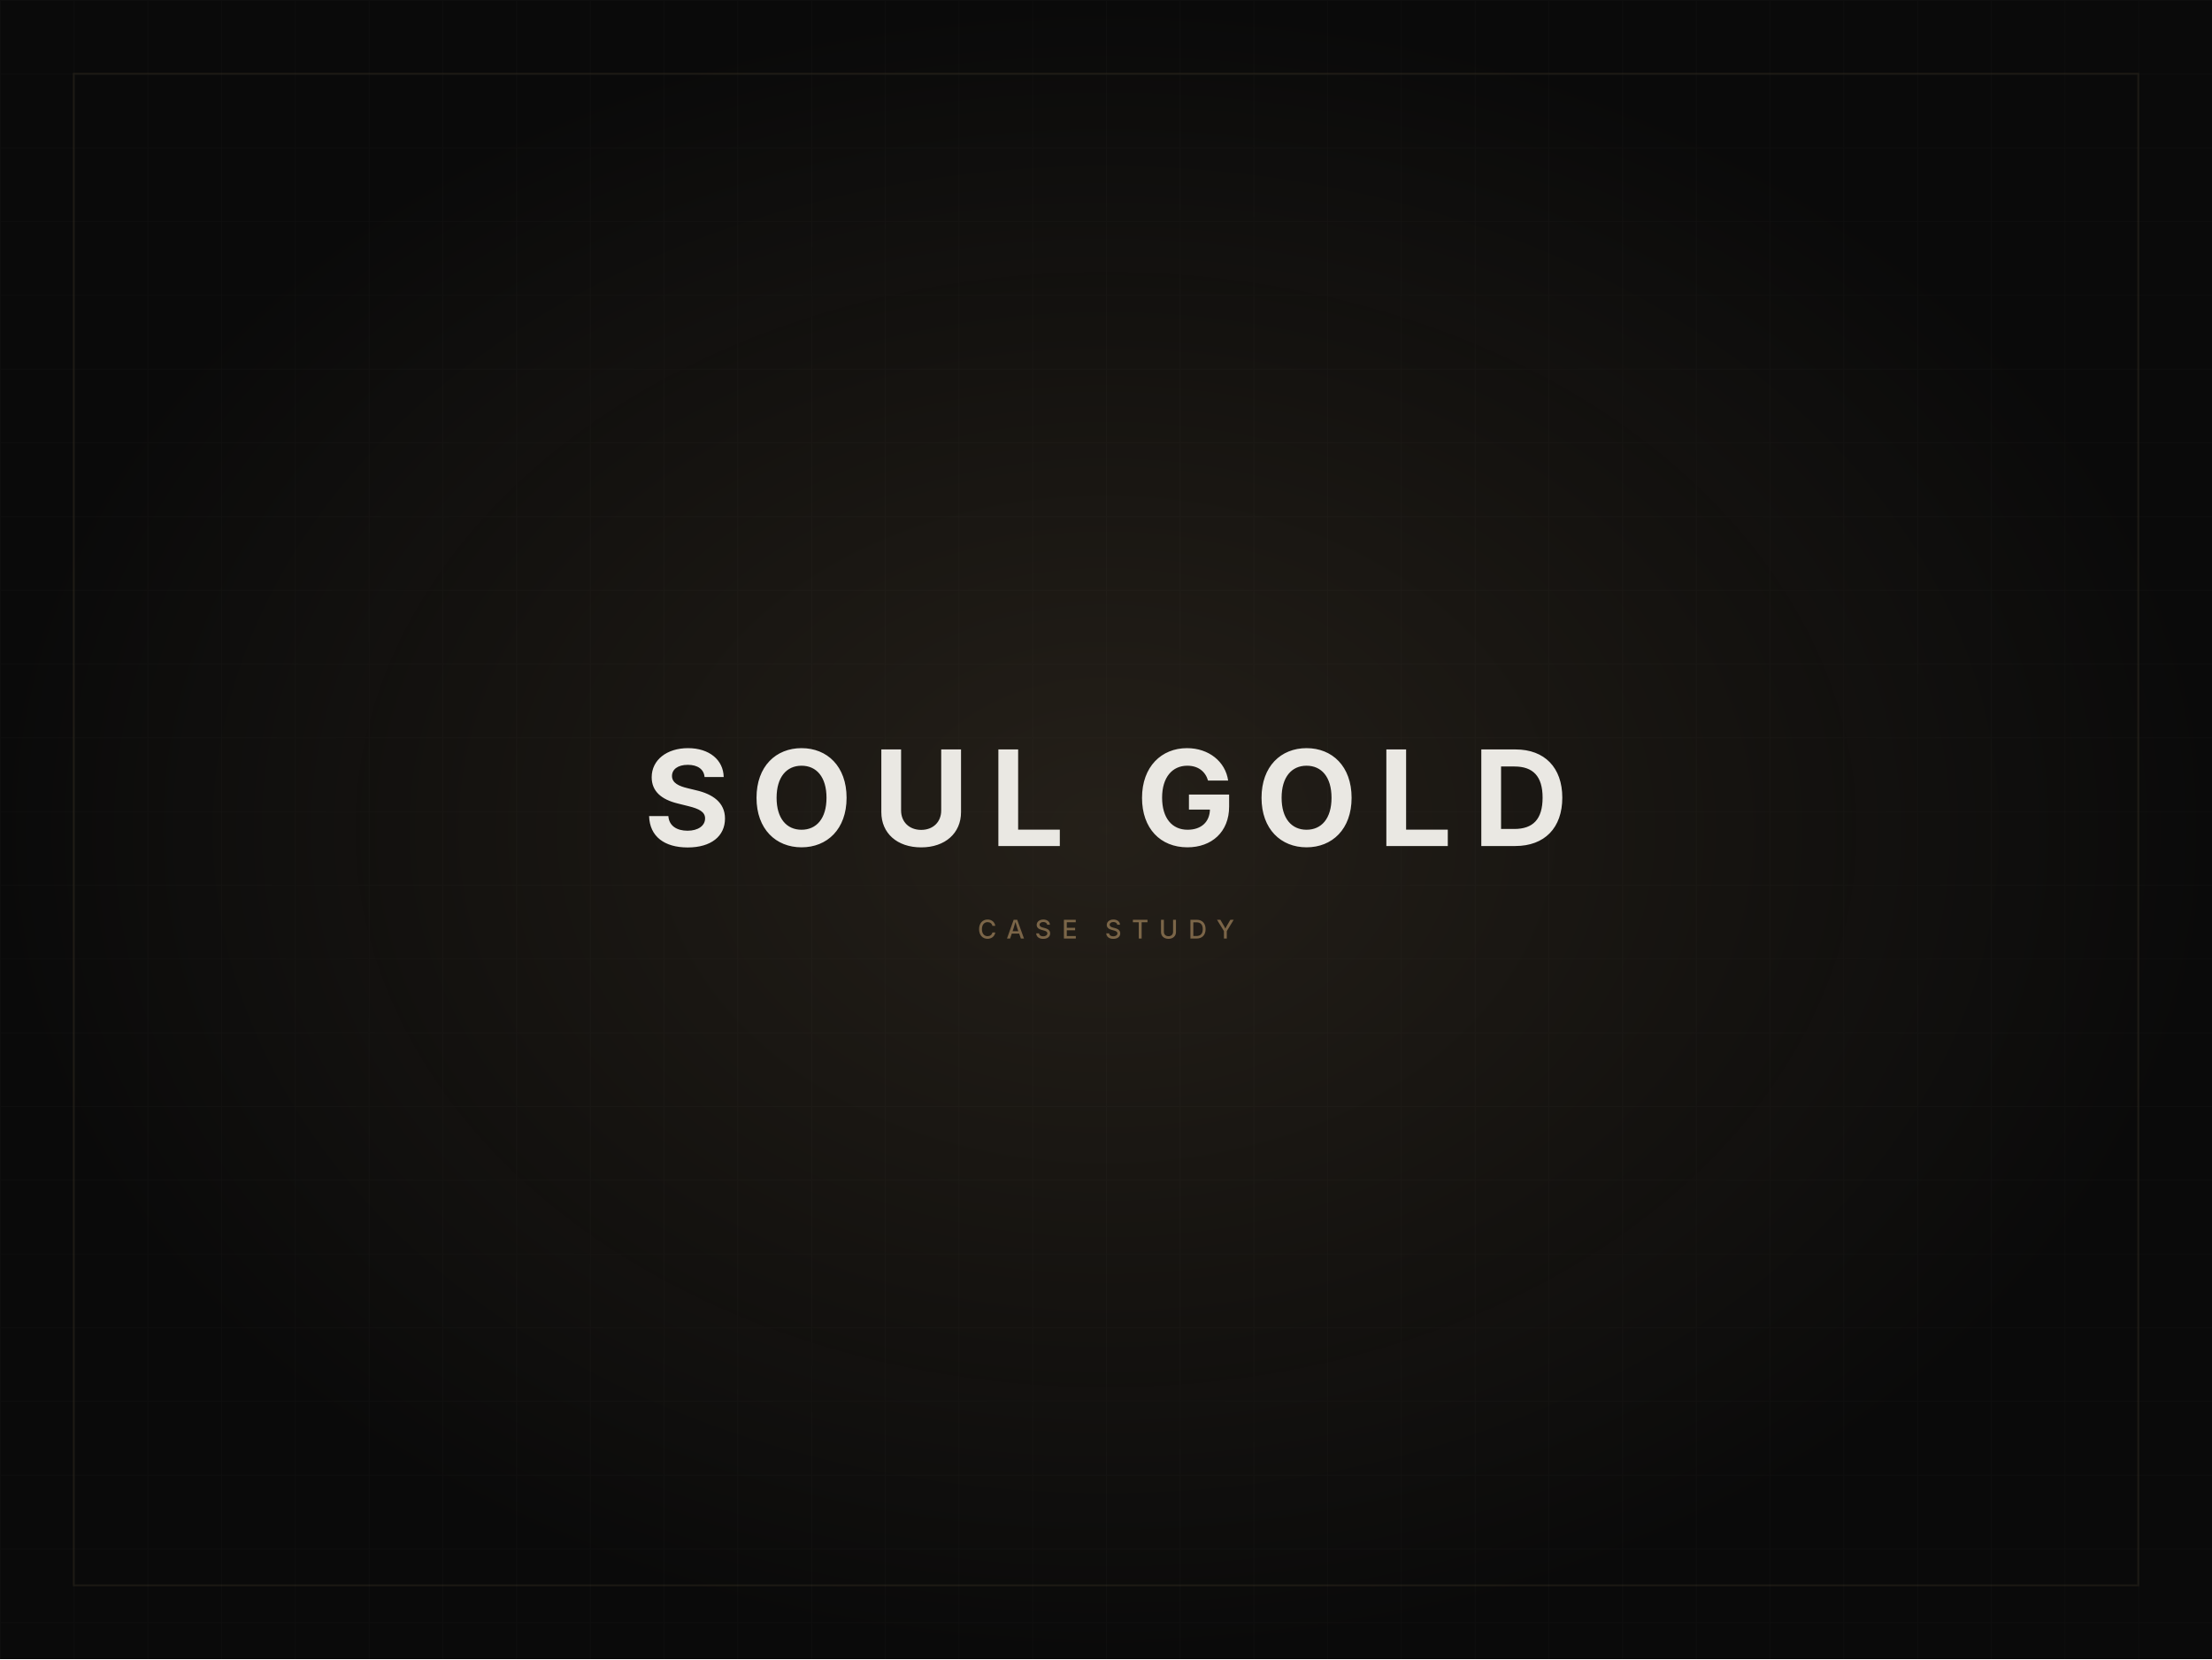
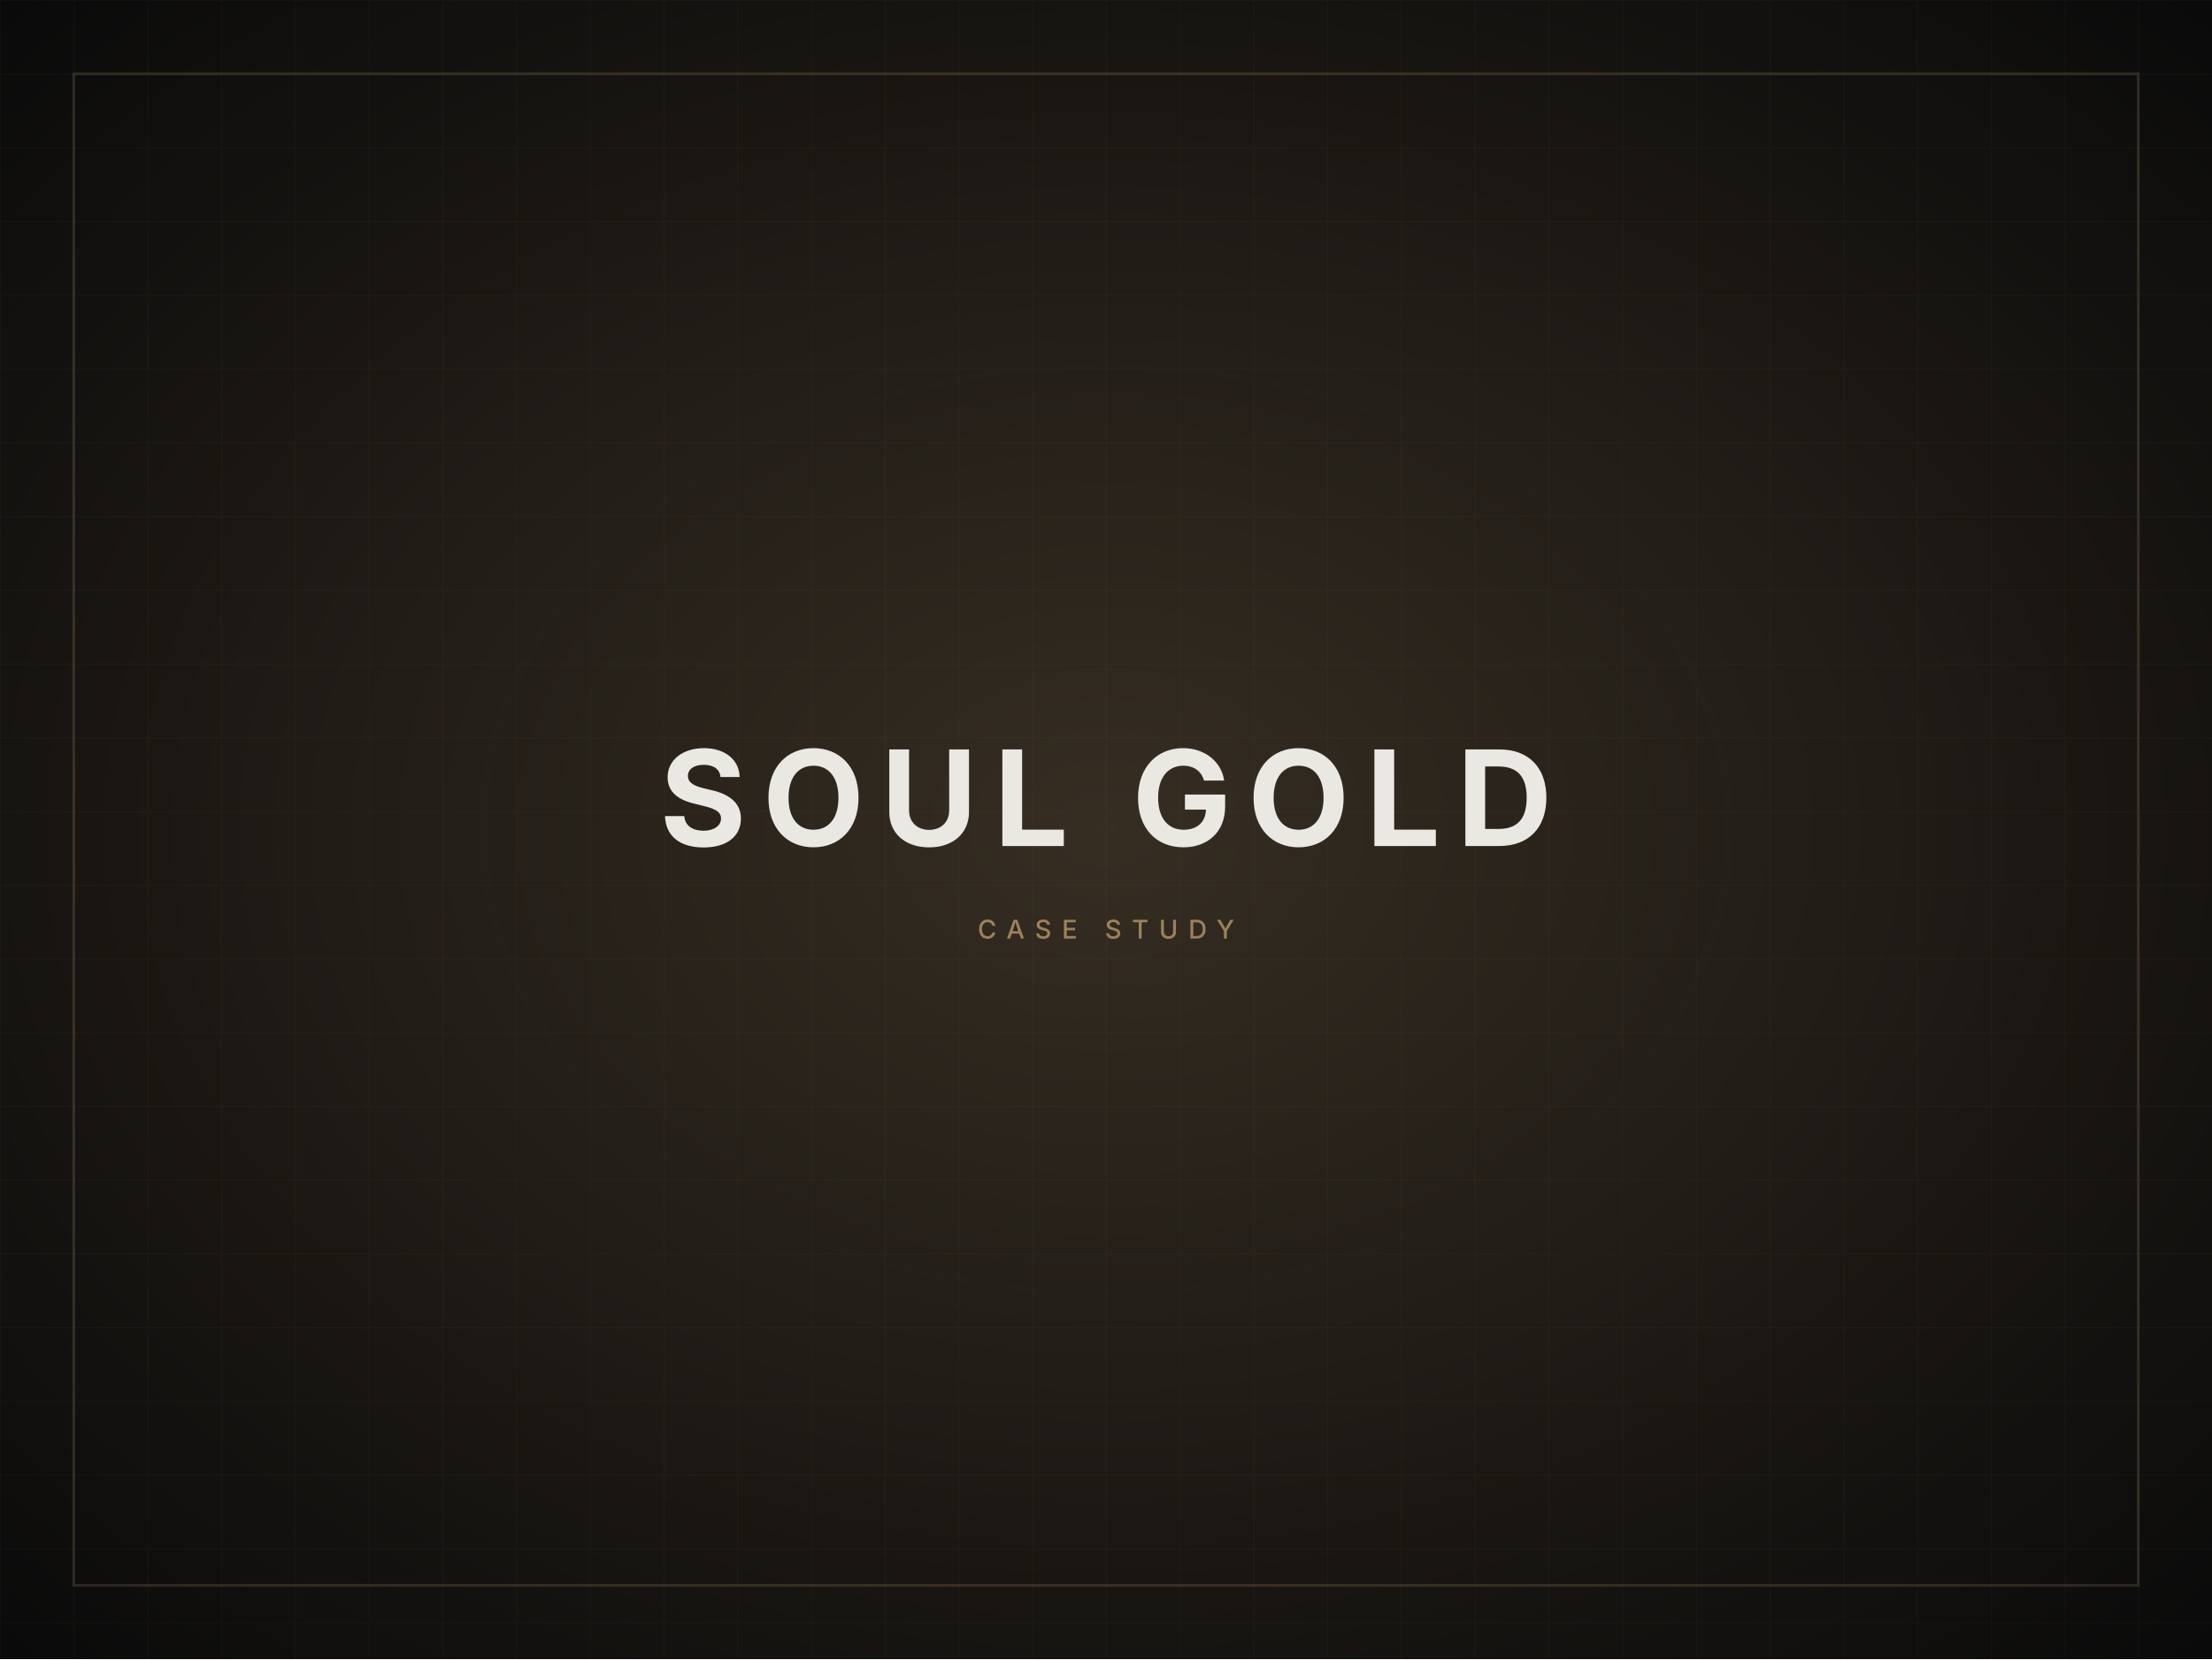
<svg xmlns="http://www.w3.org/2000/svg" width="1200" height="900" viewBox="0 0 1200 900">
  <defs>
-     <radialGradient id="goldGlow" cx="50%" cy="50%" r="50%" fx="50%" fy="50%">
-       <stop offset="0%" stop-color="rgba(184, 151, 106, 0.15)" />
+     <radialGradient id="goldGlow" cx="50%" cy="50%" r="70%" fx="50%" fy="50%">
+       <stop offset="0%" stop-color="rgba(184, 151, 106, 0.25)" />
      <stop offset="100%" stop-color="rgba(184, 151, 106, 0)" />
    </radialGradient>
    <pattern id="grid" width="40" height="40" patternUnits="userSpaceOnUse">
-       <path d="M 40 0 L 0 0 0 40" fill="none" stroke="rgba(234, 232, 227, 0.02)" stroke-width="1" />
+       <path d="M 40 0 L 0 0 0 40" fill="none" stroke="rgba(184, 151, 106, 0.04)" stroke-width="1" />
    </pattern>
  </defs>
  <rect width="100%" height="100%" fill="#0A0A0A" />
  <rect width="100%" height="100%" fill="url(#grid)" />
  <rect width="100%" height="100%" fill="url(#goldGlow)" />
-   <rect x="40" y="40" width="1120" height="820" fill="none" stroke="rgba(184, 151, 106, 0.1)" stroke-width="1" />
-   <text x="50%" y="48%" font-family="-apple-system, BlinkMacSystemFont, 'Inter', 'Segoe UI', Roboto, Helvetica, Arial, sans-serif" font-size="72" font-weight="700" fill="#EAE8E3" text-anchor="middle" dominant-baseline="middle" letter-spacing="0.15em">
+   <rect x="40" y="40" width="1120" height="820" fill="none" stroke="rgba(184, 151, 106, 0.2)" stroke-width="1.5" />
+   <text x="50%" y="48%" font-family="-apple-system, BlinkMacSystemFont, 'Inter', 'Segoe UI', Roboto, Helvetica, Arial, sans-serif" font-size="72" font-weight="700" fill="#EAE8E3" text-anchor="middle" dominant-baseline="middle" letter-spacing="0.12em">
    SOUL GOLD
  </text>
-   <text x="50%" y="56%" font-family="-apple-system, BlinkMacSystemFont, 'Inter', 'Segoe UI', Roboto, sans-serif" font-size="14" font-weight="500" fill="rgba(184, 151, 106, 0.6)" text-anchor="middle" dominant-baseline="middle" letter-spacing="0.4em">
+   <text x="50%" y="56%" font-family="-apple-system, BlinkMacSystemFont, 'Inter', 'Segoe UI', Roboto, sans-serif" font-size="14" font-weight="500" fill="rgba(184, 151, 106, 0.8)" text-anchor="middle" dominant-baseline="middle" letter-spacing="0.4em">
    CASE STUDY
  </text>
</svg>
